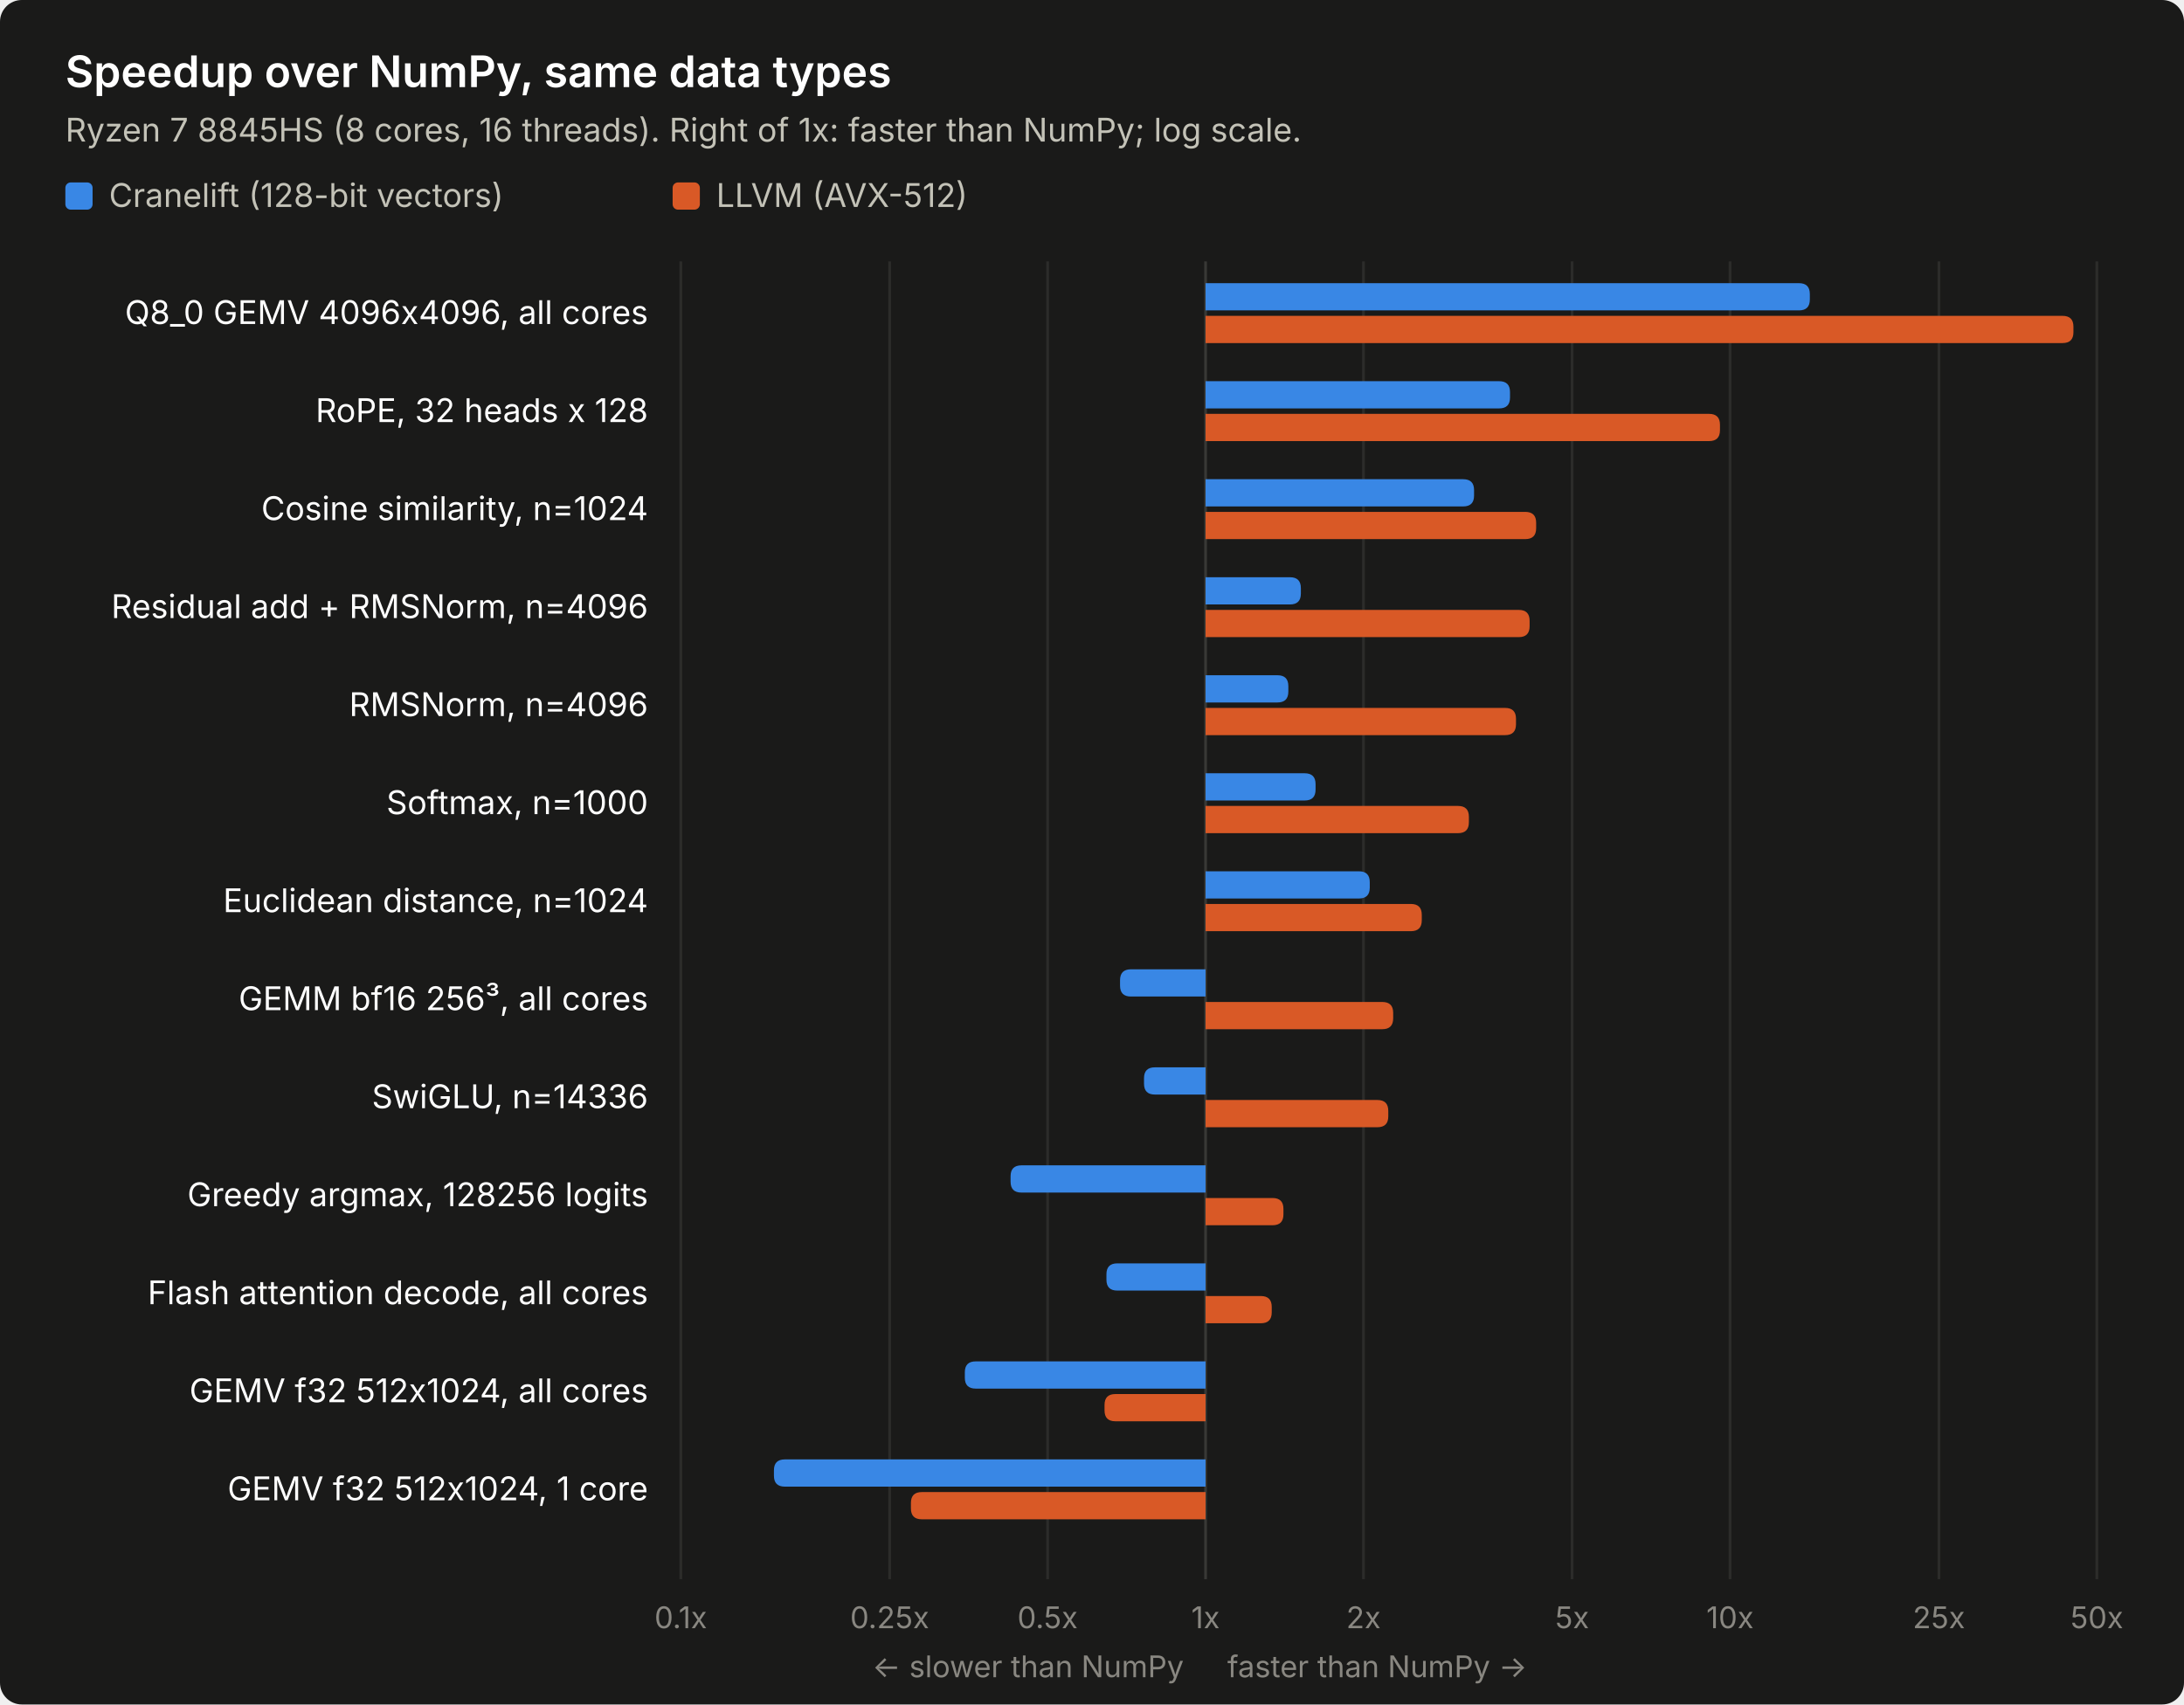
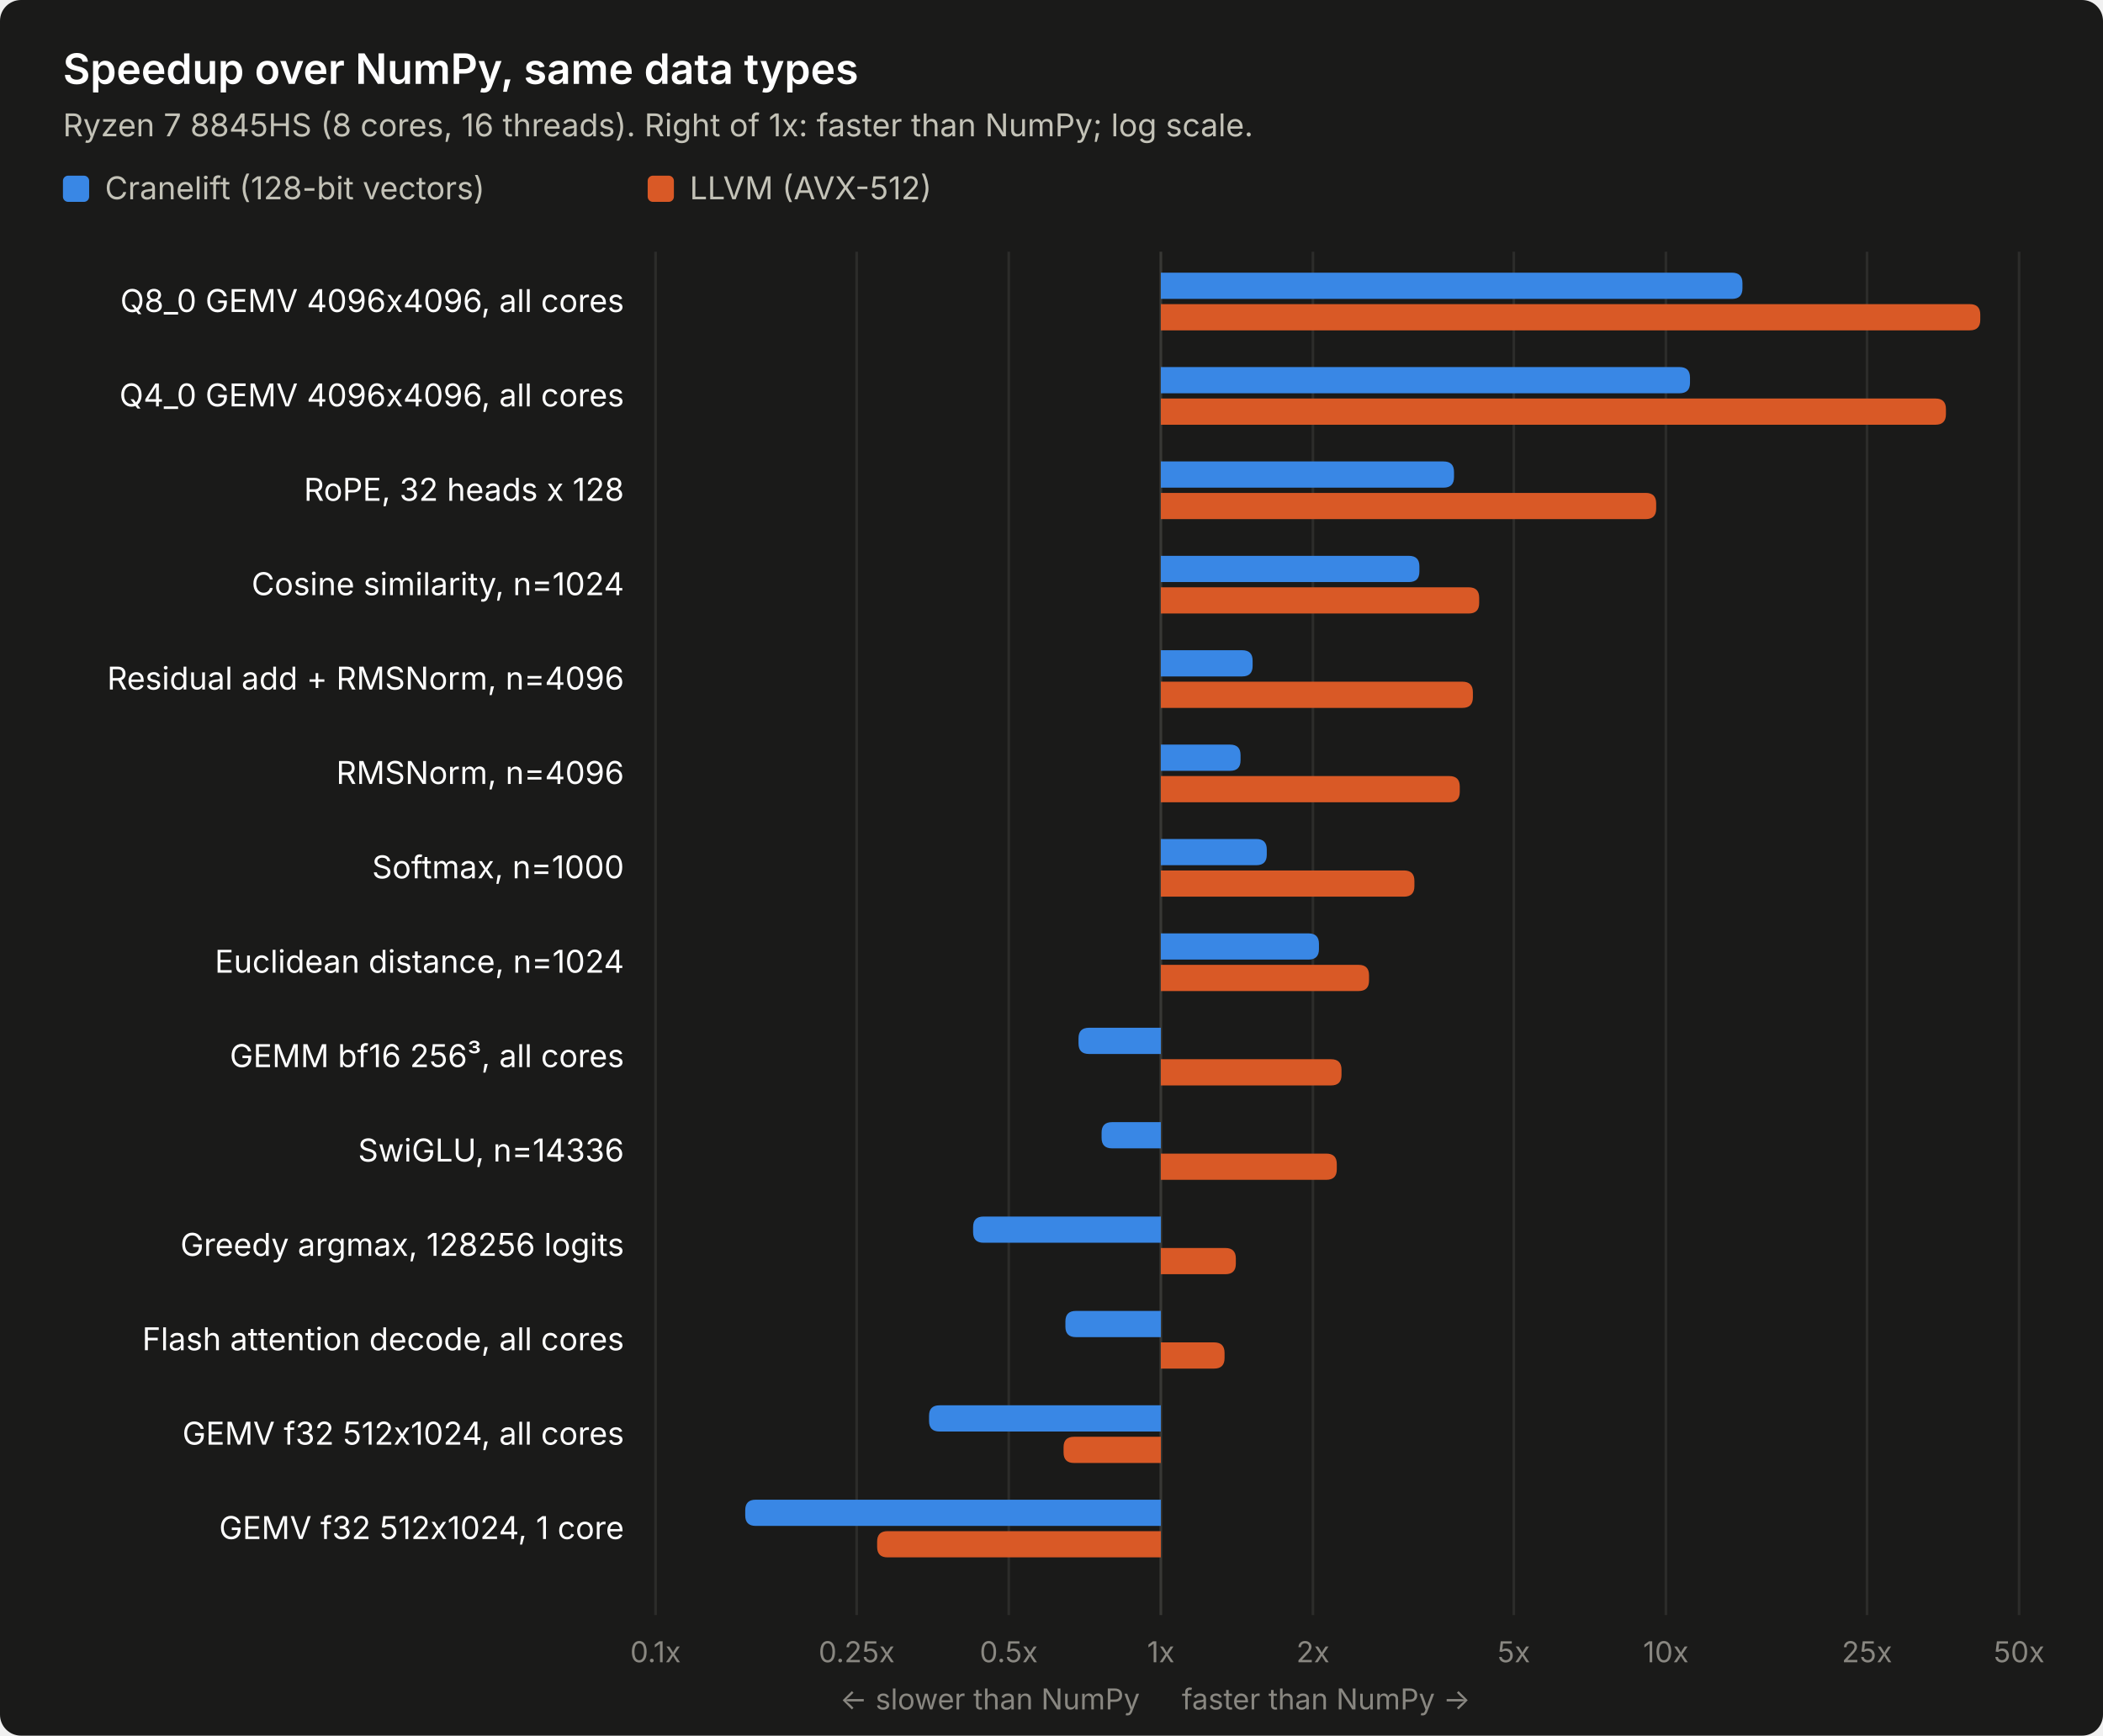
- <svg xmlns="http://www.w3.org/2000/svg" width="802" height="626" viewBox="0 0 802 626" font-family="system-ui, -apple-system, &quot;Segoe UI&quot;, sans-serif">
-   <rect width="802" height="626" rx="8" fill="#1a1a19" />
+ <svg xmlns="http://www.w3.org/2000/svg" width="802" height="662" viewBox="0 0 802 662" font-family="system-ui, -apple-system, &quot;Segoe UI&quot;, sans-serif">
+   <rect width="802" height="662" rx="8" fill="#1a1a19" />
  <text x="24" y="32" font-size="16" font-weight="600" fill="#ffffff">Speedup over NumPy, same data types</text>
  <text x="24" y="52" font-size="12" fill="#c3c2b7">Ryzen 7 8845HS (8 cores, 16 threads). Right of 1x: faster than NumPy; log scale.</text>
  <rect x="24" y="67" width="10" height="10" rx="2" fill="#3987e5" />
  <text x="40" y="76" font-size="12" fill="#c3c2b7">Cranelift (128-bit vectors)</text>
  <rect x="247" y="67" width="10" height="10" rx="2" fill="#d95926" />
  <text x="263" y="76" font-size="12" fill="#c3c2b7">LLVM (AVX-512)</text>
-   <line x1="250.0" y1="96" x2="250.0" y2="580" stroke="#2c2c2a" stroke-width="1" />
-   <text x="250.0" y="598" font-size="11" text-anchor="middle" fill="#898781">0.1x</text>
-   <line x1="326.7" y1="96" x2="326.7" y2="580" stroke="#2c2c2a" stroke-width="1" />
-   <text x="326.7" y="598" font-size="11" text-anchor="middle" fill="#898781">0.25x</text>
-   <line x1="384.7" y1="96" x2="384.7" y2="580" stroke="#2c2c2a" stroke-width="1" />
-   <text x="384.7" y="598" font-size="11" text-anchor="middle" fill="#898781">0.5x</text>
-   <line x1="442.7" y1="96" x2="442.7" y2="580" stroke="#383835" stroke-width="1" />
-   <text x="442.7" y="598" font-size="11" text-anchor="middle" fill="#898781">1x</text>
-   <line x1="500.7" y1="96" x2="500.7" y2="580" stroke="#2c2c2a" stroke-width="1" />
-   <text x="500.7" y="598" font-size="11" text-anchor="middle" fill="#898781">2x</text>
-   <line x1="577.3" y1="96" x2="577.3" y2="580" stroke="#2c2c2a" stroke-width="1" />
-   <text x="577.3" y="598" font-size="11" text-anchor="middle" fill="#898781">5x</text>
-   <line x1="635.3" y1="96" x2="635.3" y2="580" stroke="#2c2c2a" stroke-width="1" />
-   <text x="635.3" y="598" font-size="11" text-anchor="middle" fill="#898781">10x</text>
-   <line x1="712.0" y1="96" x2="712.0" y2="580" stroke="#2c2c2a" stroke-width="1" />
-   <text x="712.0" y="598" font-size="11" text-anchor="middle" fill="#898781">25x</text>
-   <line x1="770.0" y1="96" x2="770.0" y2="580" stroke="#2c2c2a" stroke-width="1" />
-   <text x="770.0" y="598" font-size="11" text-anchor="middle" fill="#898781">50x</text>
-   <text x="434.7" y="616" font-size="11" text-anchor="end" fill="#898781">← slower than NumPy</text>
-   <text x="450.7" y="616" font-size="11" fill="#898781">faster than NumPy →</text>
+   <line x1="250.0" y1="96" x2="250.0" y2="616" stroke="#2c2c2a" stroke-width="1" />
+   <text x="250.0" y="634" font-size="11" text-anchor="middle" fill="#898781">0.1x</text>
+   <line x1="326.7" y1="96" x2="326.7" y2="616" stroke="#2c2c2a" stroke-width="1" />
+   <text x="326.7" y="634" font-size="11" text-anchor="middle" fill="#898781">0.25x</text>
+   <line x1="384.7" y1="96" x2="384.7" y2="616" stroke="#2c2c2a" stroke-width="1" />
+   <text x="384.7" y="634" font-size="11" text-anchor="middle" fill="#898781">0.5x</text>
+   <line x1="442.7" y1="96" x2="442.7" y2="616" stroke="#383835" stroke-width="1" />
+   <text x="442.7" y="634" font-size="11" text-anchor="middle" fill="#898781">1x</text>
+   <line x1="500.7" y1="96" x2="500.7" y2="616" stroke="#2c2c2a" stroke-width="1" />
+   <text x="500.7" y="634" font-size="11" text-anchor="middle" fill="#898781">2x</text>
+   <line x1="577.3" y1="96" x2="577.3" y2="616" stroke="#2c2c2a" stroke-width="1" />
+   <text x="577.3" y="634" font-size="11" text-anchor="middle" fill="#898781">5x</text>
+   <line x1="635.3" y1="96" x2="635.3" y2="616" stroke="#2c2c2a" stroke-width="1" />
+   <text x="635.3" y="634" font-size="11" text-anchor="middle" fill="#898781">10x</text>
+   <line x1="712.0" y1="96" x2="712.0" y2="616" stroke="#2c2c2a" stroke-width="1" />
+   <text x="712.0" y="634" font-size="11" text-anchor="middle" fill="#898781">25x</text>
+   <line x1="770.0" y1="96" x2="770.0" y2="616" stroke="#2c2c2a" stroke-width="1" />
+   <text x="770.0" y="634" font-size="11" text-anchor="middle" fill="#898781">50x</text>
+   <text x="434.7" y="652" font-size="11" text-anchor="end" fill="#898781">← slower than NumPy</text>
+   <text x="450.7" y="652" font-size="11" fill="#898781">faster than NumPy →</text>
  <text x="238" y="119.0" font-size="12" text-anchor="end" fill="#ffffff">Q8_0 GEMV 4096x4096, all cores</text>
-   <path d="M442.7,104.0 H660.6 Q664.6,104.0 664.6,108.0 V110.0 Q664.6,114.0 660.6,114.0 H442.7 Z" fill="#3987e5" />
-   <path d="M442.7,116.0 H757.4 Q761.4,116.0 761.4,120.0 V122.0 Q761.4,126.0 757.4,126.0 H442.7 Z" fill="#d95926" />
-   <text x="238" y="155.0" font-size="12" text-anchor="end" fill="#ffffff">RoPE, 32 heads x 128</text>
-   <path d="M442.7,140.0 H550.5 Q554.5,140.0 554.5,144.0 V146.0 Q554.5,150.0 550.5,150.0 H442.7 Z" fill="#3987e5" />
-   <path d="M442.7,152.0 H627.6 Q631.6,152.0 631.6,156.0 V158.0 Q631.6,162.0 627.6,162.0 H442.7 Z" fill="#d95926" />
-   <text x="238" y="191.0" font-size="12" text-anchor="end" fill="#ffffff">Cosine similarity, n=1024</text>
-   <path d="M442.7,176.0 H537.3 Q541.3,176.0 541.3,180.0 V182.0 Q541.3,186.0 537.3,186.0 H442.7 Z" fill="#3987e5" />
-   <path d="M442.7,188.0 H560.1 Q564.1,188.0 564.1,192.0 V194.0 Q564.1,198.0 560.1,198.0 H442.7 Z" fill="#d95926" />
-   <text x="238" y="227.0" font-size="12" text-anchor="end" fill="#ffffff">Residual add + RMSNorm, n=4096</text>
-   <path d="M442.7,212.0 H473.7 Q477.7,212.0 477.7,216.0 V218.0 Q477.7,222.0 473.7,222.0 H442.7 Z" fill="#3987e5" />
-   <path d="M442.7,224.0 H557.7 Q561.7,224.0 561.7,228.0 V230.0 Q561.7,234.0 557.7,234.0 H442.7 Z" fill="#d95926" />
-   <text x="238" y="263.0" font-size="12" text-anchor="end" fill="#ffffff">RMSNorm, n=4096</text>
-   <path d="M442.7,248.0 H469.1 Q473.1,248.0 473.1,252.0 V254.0 Q473.1,258.0 469.1,258.0 H442.7 Z" fill="#3987e5" />
-   <path d="M442.7,260.0 H552.7 Q556.7,260.0 556.7,264.0 V266.0 Q556.7,270.0 552.7,270.0 H442.7 Z" fill="#d95926" />
-   <text x="238" y="299.0" font-size="12" text-anchor="end" fill="#ffffff">Softmax, n=1000</text>
-   <path d="M442.7,284.0 H479.1 Q483.1,284.0 483.1,288.0 V290.0 Q483.1,294.0 479.1,294.0 H442.7 Z" fill="#3987e5" />
-   <path d="M442.7,296.0 H535.4 Q539.4,296.0 539.4,300.0 V302.0 Q539.4,306.0 535.4,306.0 H442.7 Z" fill="#d95926" />
-   <text x="238" y="335.0" font-size="12" text-anchor="end" fill="#ffffff">Euclidean distance, n=1024</text>
-   <path d="M442.7,320.0 H499.0 Q503.0,320.0 503.0,324.0 V326.0 Q503.0,330.0 499.0,330.0 H442.7 Z" fill="#3987e5" />
-   <path d="M442.7,332.0 H518.1 Q522.1,332.0 522.1,336.0 V338.0 Q522.1,342.0 518.1,342.0 H442.7 Z" fill="#d95926" />
-   <text x="238" y="371.0" font-size="12" text-anchor="end" fill="#ffffff">GEMM bf16 256³, all cores</text>
-   <path d="M442.7,356.0 H415.3 Q411.3,356.0 411.3,360.0 V362.0 Q411.3,366.0 415.3,366.0 H442.7 Z" fill="#3987e5" />
-   <path d="M442.7,368.0 H507.6 Q511.6,368.0 511.6,372.0 V374.0 Q511.6,378.0 507.6,378.0 H442.7 Z" fill="#d95926" />
-   <text x="238" y="407.0" font-size="12" text-anchor="end" fill="#ffffff">SwiGLU, n=14336</text>
-   <path d="M442.7,392.0 H424.1 Q420.1,392.0 420.1,396.0 V398.0 Q420.1,402.0 424.1,402.0 H442.7 Z" fill="#3987e5" />
-   <path d="M442.7,404.0 H505.8 Q509.8,404.0 509.8,408.0 V410.0 Q509.8,414.0 505.8,414.0 H442.7 Z" fill="#d95926" />
-   <text x="238" y="443.0" font-size="12" text-anchor="end" fill="#ffffff">Greedy argmax, 128256 logits</text>
-   <path d="M442.7,428.0 H375.1 Q371.1,428.0 371.1,432.0 V434.0 Q371.1,438.0 375.1,438.0 H442.7 Z" fill="#3987e5" />
-   <path d="M442.7,440.0 H467.3 Q471.3,440.0 471.3,444.0 V446.0 Q471.3,450.0 467.3,450.0 H442.7 Z" fill="#d95926" />
-   <text x="238" y="479.0" font-size="12" text-anchor="end" fill="#ffffff">Flash attention decode, all cores</text>
-   <path d="M442.7,464.0 H410.3 Q406.3,464.0 406.3,468.0 V470.0 Q406.3,474.0 410.3,474.0 H442.7 Z" fill="#3987e5" />
-   <path d="M442.7,476.0 H463.0 Q467.0,476.0 467.0,480.0 V482.0 Q467.0,486.0 463.0,486.0 H442.7 Z" fill="#d95926" />
-   <text x="238" y="515.0" font-size="12" text-anchor="end" fill="#ffffff">GEMV f32 512x1024, all cores</text>
-   <path d="M442.7,500.0 H358.3 Q354.3,500.0 354.3,504.0 V506.0 Q354.3,510.0 358.3,510.0 H442.7 Z" fill="#3987e5" />
-   <path d="M442.7,512.0 H409.6 Q405.6,512.0 405.6,516.0 V518.0 Q405.6,522.0 409.6,522.0 H442.7 Z" fill="#d95926" />
-   <text x="238" y="551.0" font-size="12" text-anchor="end" fill="#ffffff">GEMV f32 512x1024, 1 core</text>
-   <path d="M442.7,536.0 H288.2 Q284.2,536.0 284.2,540.0 V542.0 Q284.2,546.0 288.2,546.0 H442.7 Z" fill="#3987e5" />
-   <path d="M442.7,548.0 H338.5 Q334.5,548.0 334.5,552.0 V554.0 Q334.5,558.0 338.5,558.0 H442.7 Z" fill="#d95926" />
+   <path d="M442.7,104.0 H660.5 Q664.5,104.0 664.5,108.0 V110.0 Q664.5,114.0 660.5,114.0 H442.7 Z" fill="#3987e5" />
+   <path d="M442.7,116.0 H751.2 Q755.2,116.0 755.2,120.0 V122.0 Q755.2,126.0 751.2,126.0 H442.7 Z" fill="#d95926" />
+   <text x="238" y="155.0" font-size="12" text-anchor="end" fill="#ffffff">Q4_0 GEMV 4096x4096, all cores</text>
+   <path d="M442.7,140.0 H640.5 Q644.5,140.0 644.5,144.0 V146.0 Q644.5,150.0 640.5,150.0 H442.7 Z" fill="#3987e5" />
+   <path d="M442.7,152.0 H738.1 Q742.1,152.0 742.1,156.0 V158.0 Q742.1,162.0 738.1,162.0 H442.7 Z" fill="#d95926" />
+   <text x="238" y="191.0" font-size="12" text-anchor="end" fill="#ffffff">RoPE, 32 heads x 128</text>
+   <path d="M442.7,176.0 H550.5 Q554.5,176.0 554.5,180.0 V182.0 Q554.5,186.0 550.5,186.0 H442.7 Z" fill="#3987e5" />
+   <path d="M442.7,188.0 H627.6 Q631.6,188.0 631.6,192.0 V194.0 Q631.6,198.0 627.6,198.0 H442.7 Z" fill="#d95926" />
+   <text x="238" y="227.0" font-size="12" text-anchor="end" fill="#ffffff">Cosine similarity, n=1024</text>
+   <path d="M442.7,212.0 H537.3 Q541.3,212.0 541.3,216.0 V218.0 Q541.3,222.0 537.3,222.0 H442.7 Z" fill="#3987e5" />
+   <path d="M442.7,224.0 H560.1 Q564.1,224.0 564.1,228.0 V230.0 Q564.1,234.0 560.1,234.0 H442.7 Z" fill="#d95926" />
+   <text x="238" y="263.0" font-size="12" text-anchor="end" fill="#ffffff">Residual add + RMSNorm, n=4096</text>
+   <path d="M442.7,248.0 H473.7 Q477.7,248.0 477.7,252.0 V254.0 Q477.7,258.0 473.7,258.0 H442.7 Z" fill="#3987e5" />
+   <path d="M442.7,260.0 H557.7 Q561.7,260.0 561.7,264.0 V266.0 Q561.7,270.0 557.7,270.0 H442.7 Z" fill="#d95926" />
+   <text x="238" y="299.0" font-size="12" text-anchor="end" fill="#ffffff">RMSNorm, n=4096</text>
+   <path d="M442.7,284.0 H469.1 Q473.1,284.0 473.1,288.0 V290.0 Q473.1,294.0 469.1,294.0 H442.7 Z" fill="#3987e5" />
+   <path d="M442.7,296.0 H552.7 Q556.7,296.0 556.7,300.0 V302.0 Q556.7,306.0 552.7,306.0 H442.7 Z" fill="#d95926" />
+   <text x="238" y="335.0" font-size="12" text-anchor="end" fill="#ffffff">Softmax, n=1000</text>
+   <path d="M442.7,320.0 H479.1 Q483.1,320.0 483.1,324.0 V326.0 Q483.1,330.0 479.1,330.0 H442.7 Z" fill="#3987e5" />
+   <path d="M442.7,332.0 H535.4 Q539.4,332.0 539.4,336.0 V338.0 Q539.4,342.0 535.4,342.0 H442.7 Z" fill="#d95926" />
+   <text x="238" y="371.0" font-size="12" text-anchor="end" fill="#ffffff">Euclidean distance, n=1024</text>
+   <path d="M442.7,356.0 H499.0 Q503.0,356.0 503.0,360.0 V362.0 Q503.0,366.0 499.0,366.0 H442.7 Z" fill="#3987e5" />
+   <path d="M442.7,368.0 H518.1 Q522.1,368.0 522.1,372.0 V374.0 Q522.1,378.0 518.1,378.0 H442.7 Z" fill="#d95926" />
+   <text x="238" y="407.0" font-size="12" text-anchor="end" fill="#ffffff">GEMM bf16 256³, all cores</text>
+   <path d="M442.7,392.0 H415.3 Q411.3,392.0 411.3,396.0 V398.0 Q411.3,402.0 415.3,402.0 H442.7 Z" fill="#3987e5" />
+   <path d="M442.7,404.0 H507.6 Q511.6,404.0 511.6,408.0 V410.0 Q511.6,414.0 507.6,414.0 H442.7 Z" fill="#d95926" />
+   <text x="238" y="443.0" font-size="12" text-anchor="end" fill="#ffffff">SwiGLU, n=14336</text>
+   <path d="M442.7,428.0 H424.1 Q420.1,428.0 420.1,432.0 V434.0 Q420.1,438.0 424.1,438.0 H442.7 Z" fill="#3987e5" />
+   <path d="M442.7,440.0 H505.8 Q509.8,440.0 509.8,444.0 V446.0 Q509.8,450.0 505.8,450.0 H442.7 Z" fill="#d95926" />
+   <text x="238" y="479.0" font-size="12" text-anchor="end" fill="#ffffff">Greedy argmax, 128256 logits</text>
+   <path d="M442.7,464.0 H375.1 Q371.1,464.0 371.1,468.0 V470.0 Q371.1,474.0 375.1,474.0 H442.7 Z" fill="#3987e5" />
+   <path d="M442.7,476.0 H467.3 Q471.3,476.0 471.3,480.0 V482.0 Q471.3,486.0 467.3,486.0 H442.7 Z" fill="#d95926" />
+   <text x="238" y="515.0" font-size="12" text-anchor="end" fill="#ffffff">Flash attention decode, all cores</text>
+   <path d="M442.7,500.0 H410.3 Q406.3,500.0 406.3,504.0 V506.0 Q406.3,510.0 410.3,510.0 H442.7 Z" fill="#3987e5" />
+   <path d="M442.7,512.0 H463.0 Q467.0,512.0 467.0,516.0 V518.0 Q467.0,522.0 463.0,522.0 H442.7 Z" fill="#d95926" />
+   <text x="238" y="551.0" font-size="12" text-anchor="end" fill="#ffffff">GEMV f32 512x1024, all cores</text>
+   <path d="M442.7,536.0 H358.3 Q354.3,536.0 354.3,540.0 V542.0 Q354.3,546.0 358.3,546.0 H442.7 Z" fill="#3987e5" />
+   <path d="M442.7,548.0 H409.6 Q405.6,548.0 405.6,552.0 V554.0 Q405.6,558.0 409.6,558.0 H442.7 Z" fill="#d95926" />
+   <text x="238" y="587.0" font-size="12" text-anchor="end" fill="#ffffff">GEMV f32 512x1024, 1 core</text>
+   <path d="M442.7,572.0 H288.2 Q284.2,572.0 284.2,576.0 V578.0 Q284.2,582.0 288.2,582.0 H442.7 Z" fill="#3987e5" />
+   <path d="M442.7,584.0 H338.5 Q334.5,584.0 334.5,588.0 V590.0 Q334.5,594.0 338.5,594.0 H442.7 Z" fill="#d95926" />
</svg>
